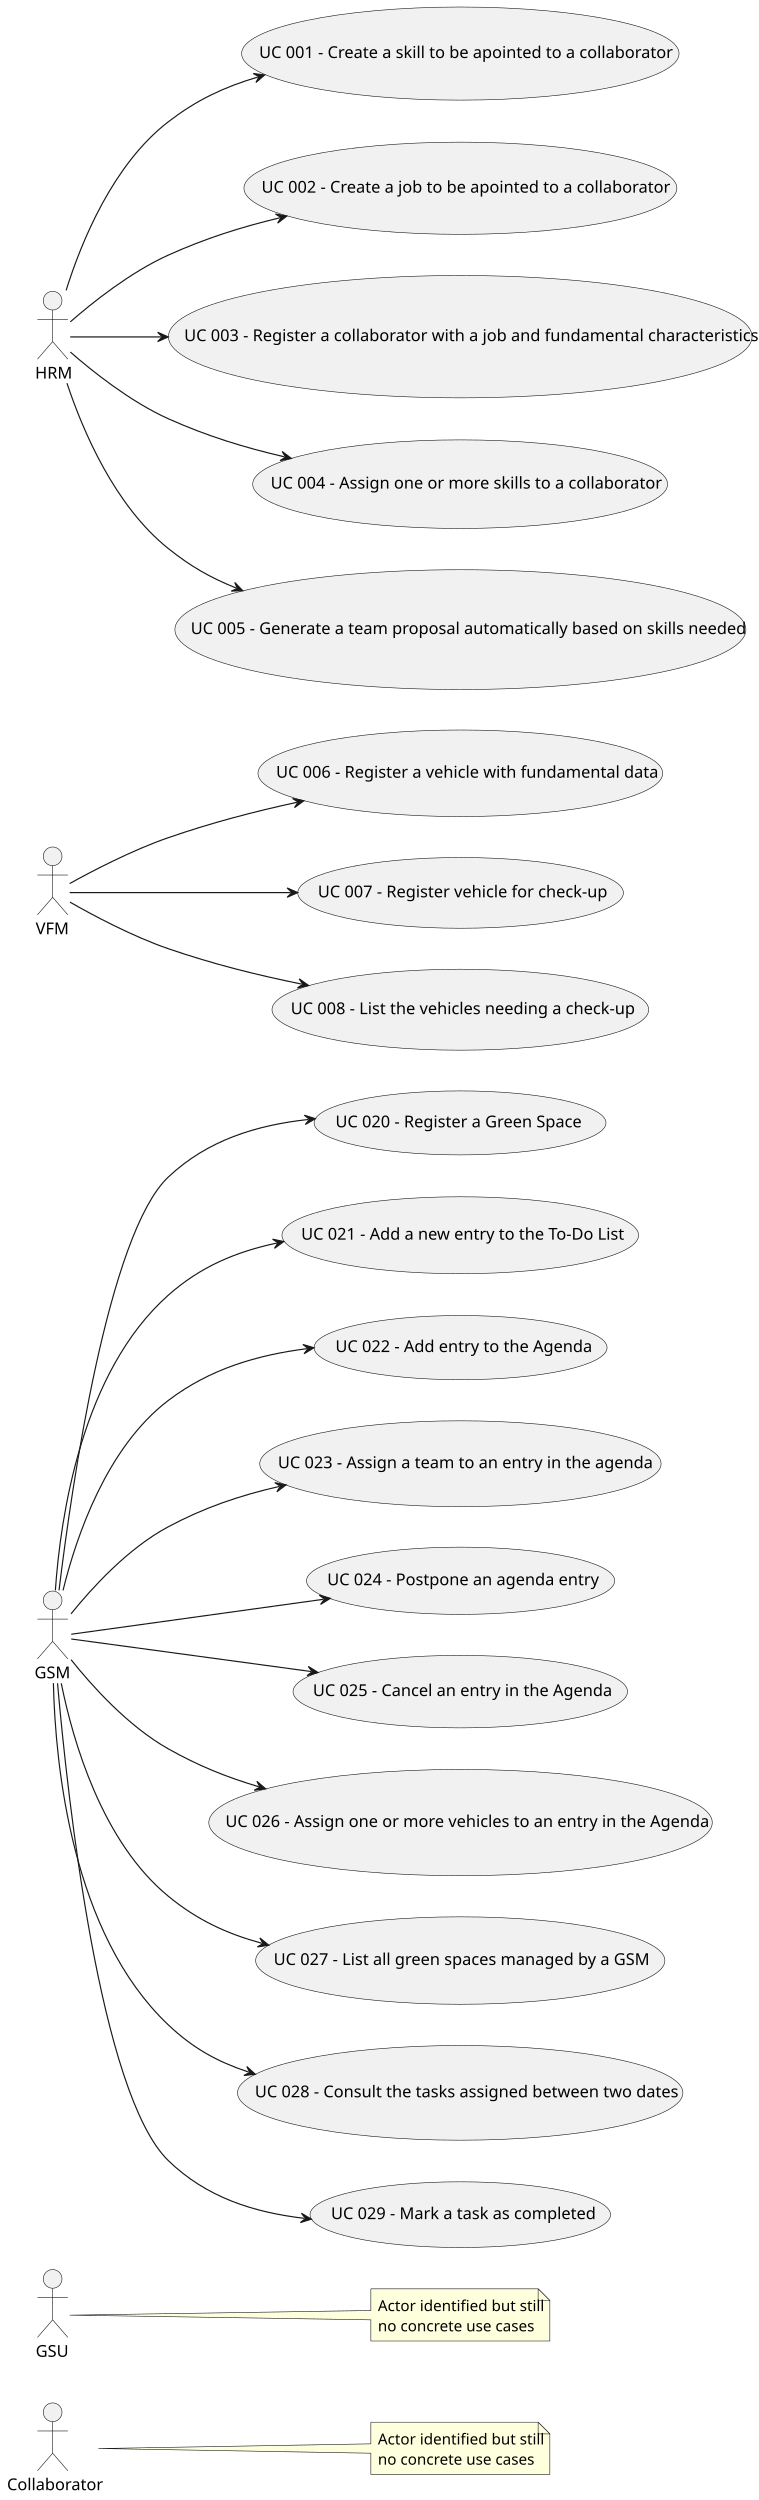
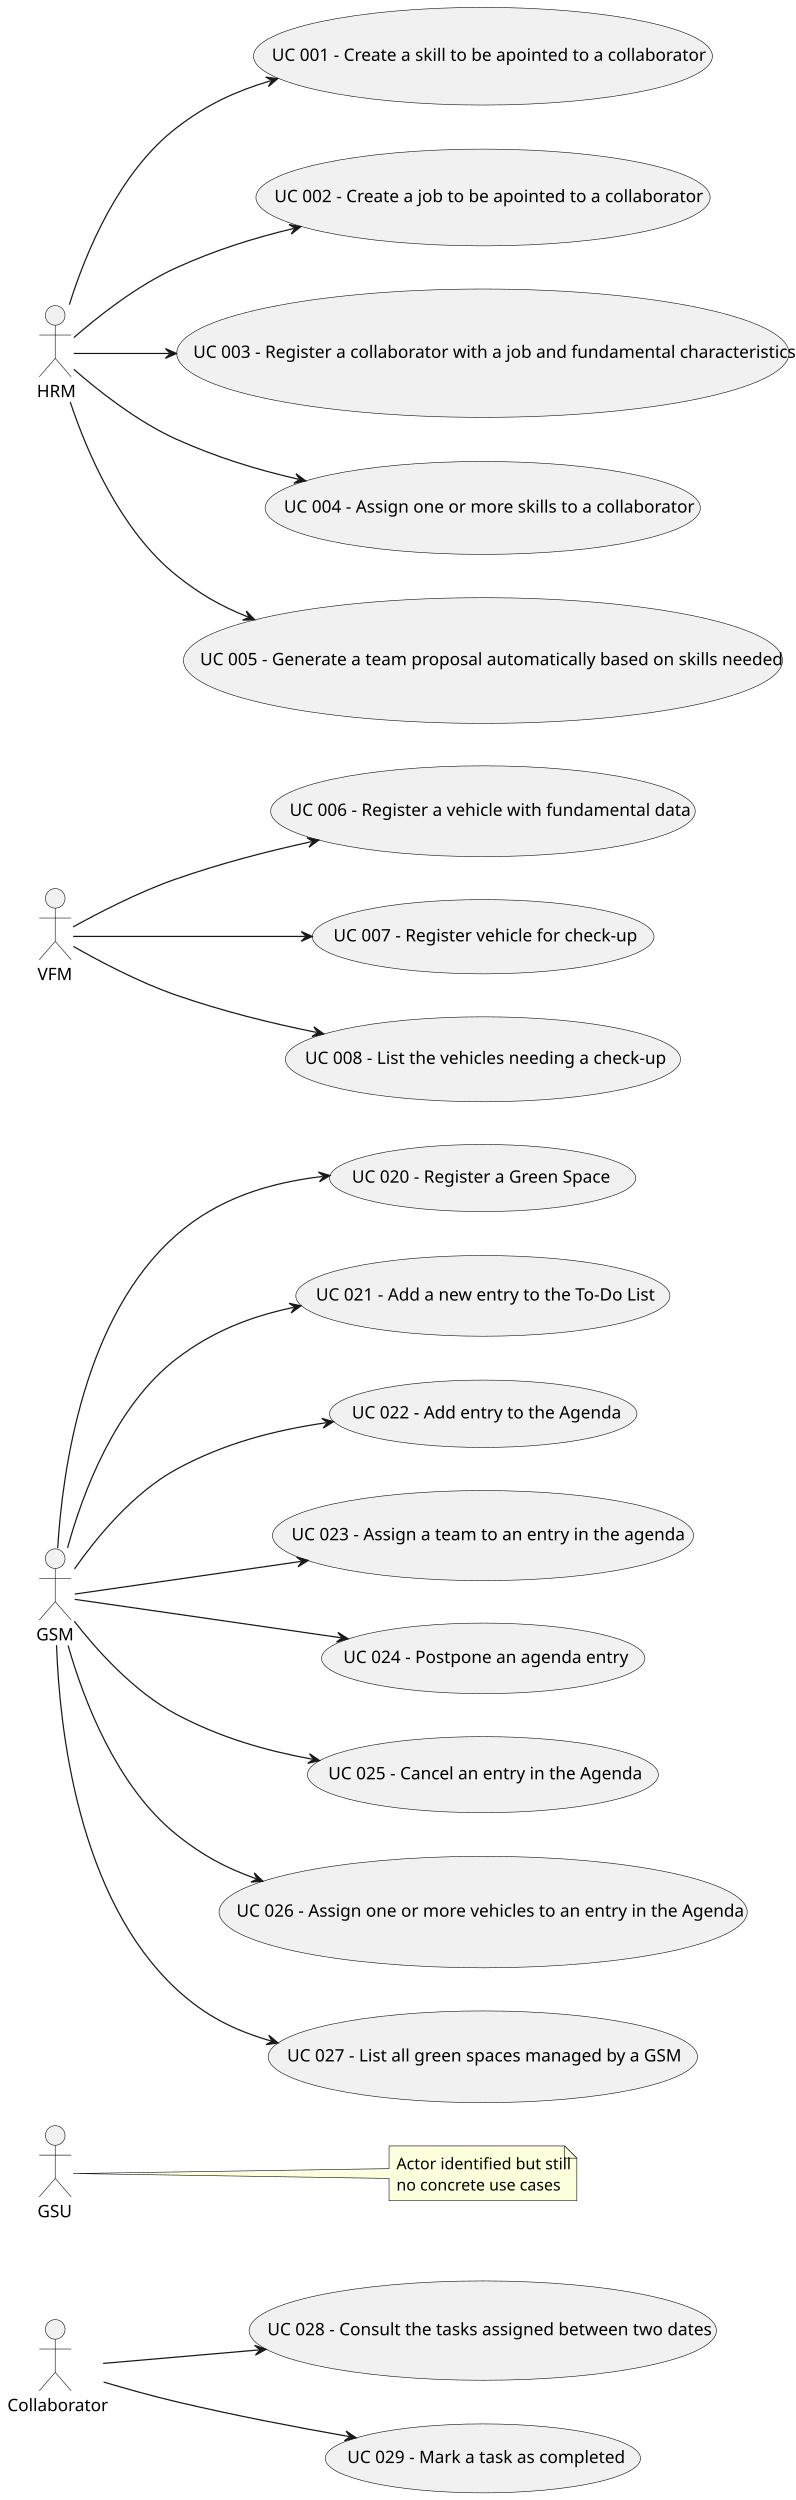
- <svg xmlns="http://www.w3.org/2000/svg" contentStyleType="text/css" height="2137px" preserveAspectRatio="none" style="width:648px;height:2137px;background:#FFFFFF;" version="1.1" viewBox="0 0 648 2137" width="648px" zoomAndPan="magnify">
+ <svg xmlns="http://www.w3.org/2000/svg" contentStyleType="text/css" height="2037px" preserveAspectRatio="none" style="width:648px;height:2037px;background:#FFFFFF;" version="1.1" viewBox="0 0 648 2037" width="648px" zoomAndPan="magnify">
  <defs />
  <g>
    <g id="elem_Collaborator">
-       <ellipse cx="45" cy="2062" fill="#F1F1F1" rx="8" ry="8" style="stroke:#181818;stroke-width:0.5;" />
-       <path d="M45,2070 L45,2097 M32,2078 L58,2078 M45,2097 L32,2112 M45,2097 L58,2112 " fill="none" style="stroke:#181818;stroke-width:0.5;" />
-       <text fill="#000000" font-family="sans-serif" font-size="14" lengthAdjust="spacing" textLength="78" x="6" y="2128.607">Collaborator</text>
+       <ellipse cx="45" cy="1898" fill="#F1F1F1" rx="8" ry="8" style="stroke:#181818;stroke-width:0.5;" />
+       <path d="M45,1906 L45,1933 M32,1914 L58,1914 M45,1933 L32,1948 M45,1933 L58,1948 " fill="none" style="stroke:#181818;stroke-width:0.5;" />
+       <text fill="#000000" font-family="sans-serif" font-size="14" lengthAdjust="spacing" textLength="78" x="6" y="1964.607">Collaborator</text>
    </g>
    <g id="elem_GSU">
-       <ellipse cx="45" cy="1948" fill="#F1F1F1" rx="8" ry="8" style="stroke:#181818;stroke-width:0.5;" />
-       <path d="M45,1956 L45,1983 M32,1964 L58,1964 M45,1983 L32,1998 M45,1983 L58,1998 " fill="none" style="stroke:#181818;stroke-width:0.5;" />
-       <text fill="#000000" font-family="sans-serif" font-size="14" lengthAdjust="spacing" textLength="29" x="30.5" y="2014.607">GSU</text>
+       <ellipse cx="45" cy="1740" fill="#F1F1F1" rx="8" ry="8" style="stroke:#181818;stroke-width:0.5;" />
+       <path d="M45,1748 L45,1775 M32,1756 L58,1756 M45,1775 L32,1790 M45,1775 L58,1790 " fill="none" style="stroke:#181818;stroke-width:0.5;" />
+       <text fill="#000000" font-family="sans-serif" font-size="14" lengthAdjust="spacing" textLength="29" x="30.5" y="1806.607">GSU</text>
    </g>
    <g id="elem_GSM">
-       <ellipse cx="45" cy="1368" fill="#F1F1F1" rx="8" ry="8" style="stroke:#181818;stroke-width:0.5;" />
-       <path d="M45,1376 L45,1403 M32,1384 L58,1384 M45,1403 L32,1418 M45,1403 L58,1418 " fill="none" style="stroke:#181818;stroke-width:0.5;" />
-       <text fill="#000000" font-family="sans-serif" font-size="14" lengthAdjust="spacing" textLength="31" x="29.5" y="1434.607">GSM</text>
+       <ellipse cx="45" cy="1270" fill="#F1F1F1" rx="8" ry="8" style="stroke:#181818;stroke-width:0.5;" />
+       <path d="M45,1278 L45,1305 M32,1286 L58,1286 M45,1305 L32,1320 M45,1305 L58,1320 " fill="none" style="stroke:#181818;stroke-width:0.5;" />
+       <text fill="#000000" font-family="sans-serif" font-size="14" lengthAdjust="spacing" textLength="31" x="29.5" y="1336.607">GSM</text>
    </g>
    <g id="elem_GMN5">
-       <path d="M317,2070.5 L317,2089 L84.07,2093 L317,2097 L317,2115.082 A0,0 0 0 0 317,2115.082 L470,2115.082 A0,0 0 0 0 470,2115.082 L470,2080.5 L460,2070.5 L317,2070.5 A0,0 0 0 0 317,2070.5 " fill="#FEFFDD" style="stroke:#181818;stroke-width:0.5;" />
-       <path d="M460,2070.5 L460,2080.5 L470,2080.5 L460,2070.5 " fill="#FEFFDD" style="stroke:#181818;stroke-width:0.5;" />
-       <text fill="#000000" font-family="sans-serif" font-size="13" lengthAdjust="spacing" textLength="132" x="323" y="2089.528">Actor identified but still</text>
-       <text fill="#000000" font-family="sans-serif" font-size="13" lengthAdjust="spacing" textLength="132" x="323" y="2106.819">no concrete use cases</text>
-     </g>
-     <g id="elem_GMN8">
-       <path d="M317,1956.5 L317,1975 L59.58,1979 L317,1983 L317,2001.082 A0,0 0 0 0 317,2001.082 L470,2001.082 A0,0 0 0 0 470,2001.082 L470,1966.5 L460,1956.5 L317,1956.5 A0,0 0 0 0 317,1956.5 " fill="#FEFFDD" style="stroke:#181818;stroke-width:0.5;" />
-       <path d="M460,1956.5 L460,1966.5 L470,1966.5 L460,1956.5 " fill="#FEFFDD" style="stroke:#181818;stroke-width:0.5;" />
-       <text fill="#000000" font-family="sans-serif" font-size="13" lengthAdjust="spacing" textLength="132" x="323" y="1975.528">Actor identified but still</text>
-       <text fill="#000000" font-family="sans-serif" font-size="13" lengthAdjust="spacing" textLength="132" x="323" y="1992.819">no concrete use cases</text>
+       <path d="M317,1748.5 L317,1767 L59.58,1771 L317,1775 L317,1793.082 A0,0 0 0 0 317,1793.082 L470,1793.082 A0,0 0 0 0 470,1793.082 L470,1758.5 L460,1748.5 L317,1748.5 A0,0 0 0 0 317,1748.5 " fill="#FEFFDD" style="stroke:#181818;stroke-width:0.5;" />
+       <path d="M460,1748.5 L460,1758.5 L470,1758.5 L460,1748.5 " fill="#FEFFDD" style="stroke:#181818;stroke-width:0.5;" />
+       <text fill="#000000" font-family="sans-serif" font-size="13" lengthAdjust="spacing" textLength="132" x="323" y="1767.528">Actor identified but still</text>
+       <text fill="#000000" font-family="sans-serif" font-size="13" lengthAdjust="spacing" textLength="132" x="323" y="1784.819">no concrete use cases</text>
    </g>
    <g id="elem_UC6">
      <ellipse cx="393.498" cy="661" fill="#F1F1F1" rx="172.998" ry="37" style="stroke:#181818;stroke-width:0.5;" />
      <text fill="#000000" font-family="sans-serif" font-size="14" lengthAdjust="spacing" textLength="315" x="235.998" y="664.797">UC 006 - Register a vehicle with fundamental data</text>
    </g>
    <g id="elem_VFM">
      <ellipse cx="45" cy="732" fill="#F1F1F1" rx="8" ry="8" style="stroke:#181818;stroke-width:0.5;" />
      <path d="M45,740 L45,767 M32,748 L58,748 M45,767 L32,782 M45,767 L58,782 " fill="none" style="stroke:#181818;stroke-width:0.5;" />
      <text fill="#000000" font-family="sans-serif" font-size="14" lengthAdjust="spacing" textLength="29" x="30.5" y="798.607">VFM</text>
    </g>
    <g id="elem_UC7">
      <ellipse cx="393.703" cy="763.24" fill="#F1F1F1" rx="139.203" ry="30.241" style="stroke:#181818;stroke-width:0.5;" />
      <text fill="#000000" font-family="sans-serif" font-size="14" lengthAdjust="spacing" textLength="244" x="271.703" y="767.037">UC 007 - Register vehicle for check-up</text>
    </g>
    <g id="elem_UC8">
      <ellipse cx="393.513" cy="863.103" fill="#F1F1F1" rx="161.013" ry="34.603" style="stroke:#181818;stroke-width:0.5;" />
      <text fill="#000000" font-family="sans-serif" font-size="14" lengthAdjust="spacing" textLength="290" x="248.513" y="866.899">UC 008 - List the vehicles needing a check-up</text>
    </g>
    <g id="elem_UC1">
      <ellipse cx="393.487" cy="45.797" fill="#F1F1F1" rx="186.987" ry="39.797" style="stroke:#181818;stroke-width:0.5;" />
      <text fill="#000000" font-family="sans-serif" font-size="14" lengthAdjust="spacing" textLength="344" x="221.487" y="49.594">UC 001 - Create a skill to be apointed to a collaborator</text>
    </g>
    <g id="elem_HRM">
      <ellipse cx="45" cy="257" fill="#F1F1F1" rx="8" ry="8" style="stroke:#181818;stroke-width:0.5;" />
      <path d="M45,265 L45,292 M32,273 L58,273 M45,292 L32,307 M45,292 L58,307 " fill="none" style="stroke:#181818;stroke-width:0.5;" />
      <text fill="#000000" font-family="sans-serif" font-size="14" lengthAdjust="spacing" textLength="30" x="30" y="323.607">HRM</text>
    </g>
    <g id="elem_UC2">
      <ellipse cx="393.553" cy="160.911" fill="#F1F1F1" rx="185.053" ry="39.41" style="stroke:#181818;stroke-width:0.5;" />
      <text fill="#000000" font-family="sans-serif" font-size="14" lengthAdjust="spacing" textLength="340" x="223.553" y="164.707">UC 002 - Create a job to be apointed to a collaborator</text>
    </g>
    <g id="elem_UC3">
      <ellipse cx="393.437" cy="287.787" fill="#F1F1F1" rx="249.437" ry="52.287" style="stroke:#181818;stroke-width:0.5;" />
      <text fill="#000000" font-family="sans-serif" font-size="14" lengthAdjust="spacing" textLength="472" x="157.437" y="291.584">UC 003 - Register a collaborator with a job and fundamental characteristics</text>
    </g>
    <g id="elem_UC4">
      <ellipse cx="393.331" cy="413.866" fill="#F1F1F1" rx="177.331" ry="37.866" style="stroke:#181818;stroke-width:0.5;" />
      <text fill="#000000" font-family="sans-serif" font-size="14" lengthAdjust="spacing" textLength="324" x="231.331" y="417.663">UC 004 - Assign one or more skills to a collaborator</text>
    </g>
    <g id="elem_UC5">
      <ellipse cx="393.538" cy="538.208" fill="#F1F1F1" rx="244.038" ry="51.208" style="stroke:#181818;stroke-width:0.5;" />
      <text fill="#000000" font-family="sans-serif" font-size="14" lengthAdjust="spacing" textLength="461" x="163.038" y="542.005">UC 005 - Generate a team proposal automatically based on skills needed</text>
    </g>
    <g id="elem_UC20">
      <ellipse cx="393.251" cy="959.85" fill="#F1F1F1" rx="124.751" ry="27.35" style="stroke:#181818;stroke-width:0.5;" />
      <text fill="#000000" font-family="sans-serif" font-size="14" lengthAdjust="spacing" textLength="213" x="286.751" y="963.647">UC 020 - Register a Green Space</text>
    </g>
    <g id="elem_UC21">
      <ellipse cx="393.436" cy="1055.887" fill="#F1F1F1" rx="152.436" ry="32.887" style="stroke:#181818;stroke-width:0.5;" />
      <text fill="#000000" font-family="sans-serif" font-size="14" lengthAdjust="spacing" textLength="272" x="257.436" y="1059.684">UC 021 - Add a new entry to the To-Do List</text>
    </g>
    <g id="elem_UC22">
      <ellipse cx="393.714" cy="1151.943" fill="#F1F1F1" rx="125.214" ry="27.443" style="stroke:#181818;stroke-width:0.5;" />
      <text fill="#000000" font-family="sans-serif" font-size="14" lengthAdjust="spacing" textLength="214" x="286.714" y="1155.74">UC 022 - Add entry to the Agenda</text>
    </g>
    <g id="elem_UC23">
      <ellipse cx="393.556" cy="1251.211" fill="#F1F1F1" rx="171.556" ry="36.711" style="stroke:#181818;stroke-width:0.5;" />
      <text fill="#000000" font-family="sans-serif" font-size="14" lengthAdjust="spacing" textLength="312" x="237.556" y="1255.008">UC 023 - Assign a team to an entry in the agenda</text>
    </g>
    <g id="elem_UC24">
      <ellipse cx="393.714" cy="1351.243" fill="#F1F1F1" rx="131.714" ry="28.743" style="stroke:#181818;stroke-width:0.5;" />
      <text fill="#000000" font-family="sans-serif" font-size="14" lengthAdjust="spacing" textLength="228" x="279.714" y="1355.04">UC 024 - Postpone an agenda entry</text>
    </g>
    <g id="elem_UC25">
      <ellipse cx="393.468" cy="1445.994" fill="#F1F1F1" rx="142.968" ry="30.994" style="stroke:#181818;stroke-width:0.5;" />
      <text fill="#000000" font-family="sans-serif" font-size="14" lengthAdjust="spacing" textLength="252" x="267.468" y="1449.791">UC 025 - Cancel an entry in the Agenda</text>
    </g>
    <g id="elem_UC26">
      <ellipse cx="393.67" cy="1557.934" fill="#F1F1F1" rx="215.17" ry="45.434" style="stroke:#181818;stroke-width:0.5;" />
      <text fill="#000000" font-family="sans-serif" font-size="14" lengthAdjust="spacing" textLength="402" x="192.67" y="1561.731">UC 026 - Assign one or more vehicles to an entry in the Agenda</text>
    </g>
    <g id="elem_UC27">
      <ellipse cx="393.423" cy="1675.884" fill="#F1F1F1" rx="174.923" ry="37.385" style="stroke:#181818;stroke-width:0.5;" />
      <text fill="#000000" font-family="sans-serif" font-size="14" lengthAdjust="spacing" textLength="319" x="233.923" y="1679.681">UC 027 - List all green spaces managed by a GSM</text>
    </g>
    <g id="elem_UC28">
-       <ellipse cx="393.375" cy="1788.975" fill="#F1F1F1" rx="190.375" ry="40.475" style="stroke:#181818;stroke-width:0.5;" />
-       <text fill="#000000" font-family="sans-serif" font-size="14" lengthAdjust="spacing" textLength="351" x="217.875" y="1792.772">UC 028 - Consult the tasks assigned between two dates</text>
+       <ellipse cx="393.375" cy="1898.975" fill="#F1F1F1" rx="190.375" ry="40.475" style="stroke:#181818;stroke-width:0.5;" />
+       <text fill="#000000" font-family="sans-serif" font-size="14" lengthAdjust="spacing" textLength="351" x="217.875" y="1902.772">UC 028 - Consult the tasks assigned between two dates</text>
    </g>
    <g id="elem_UC29">
-       <ellipse cx="393.457" cy="1893.091" fill="#F1F1F1" rx="128.457" ry="28.091" style="stroke:#181818;stroke-width:0.5;" />
-       <text fill="#000000" font-family="sans-serif" font-size="14" lengthAdjust="spacing" textLength="221" x="282.957" y="1896.888">UC 029 - Mark a task as completed</text>
+       <ellipse cx="393.457" cy="2003.091" fill="#F1F1F1" rx="128.457" ry="28.091" style="stroke:#181818;stroke-width:0.5;" />
+       <text fill="#000000" font-family="sans-serif" font-size="14" lengthAdjust="spacing" textLength="221" x="282.957" y="2006.888">UC 029 - Mark a task as completed</text>
    </g>
    <g id="link_VFM_UC6">
      <path d="M59.53,755.27 C78.06,744.99 112.61,726.84 144,716 C180.86,703.27 215.978,694.062 253.849,685.782 " fill="none" id="VFM-to-UC6" style="stroke:#181818;stroke-width:1.0;" />
      <polygon fill="#181818" points="259.71,684.5,250.063,682.515,254.825,685.568,251.772,690.33,259.71,684.5" style="stroke:#181818;stroke-width:1.0;" />
    </g>
    <g id="link_VFM_UC7">
      <path d="M59.58,763 C92.24,763 172.11,763 248.46,763 " fill="none" id="VFM-to-UC7" style="stroke:#181818;stroke-width:1.0;" />
      <polygon fill="#181818" points="254.46,763,245.46,759,249.46,763,245.46,767,254.46,763" style="stroke:#181818;stroke-width:1.0;" />
    </g>
    <g id="link_VFM_UC8">
      <path d="M59.81,771.14 C78.36,781.75 112.64,800.23 144,811 C182.14,824.1 218.89,833.285 257.91,841.215 " fill="none" id="VFM-to-UC8" style="stroke:#181818;stroke-width:1.0;" />
      <polygon fill="#181818" points="263.79,842.41,255.767,836.698,258.89,841.414,254.174,844.537,263.79,842.41" style="stroke:#181818;stroke-width:1.0;" />
    </g>
    <g id="link_HRM_UC1">
      <path d="M56.52,248.19 C69.79,205.91 96.8,140.28 144,104 C167.97,85.57 191.069,74.56 220.499,65.81 " fill="none" id="HRM-to-UC1" style="stroke:#181818;stroke-width:1.0;" />
      <polygon fill="#181818" points="226.25,64.1,216.483,62.831,221.457,65.525,218.763,70.499,226.25,64.1" style="stroke:#181818;stroke-width:1.0;" />
    </g>
    <g id="link_HRM_UC2">
      <path d="M60.14,275.1 C78.24,259.28 111.21,232.76 144,218 C175.58,203.79 205.248,194.348 239.308,186.128 " fill="none" id="HRM-to-UC2" style="stroke:#181818;stroke-width:1.0;" />
      <polygon fill="#181818" points="245.14,184.72,235.453,182.943,240.28,185.893,237.33,190.72,245.14,184.72" style="stroke:#181818;stroke-width:1.0;" />
    </g>
    <g id="link_HRM_UC3">
      <path d="M60.01,288 C76.91,288 101.61,288 137.75,288 " fill="none" id="HRM-to-UC3" style="stroke:#181818;stroke-width:1.0;" />
      <polygon fill="#181818" points="143.75,288,134.75,284,138.75,288,134.75,292,143.75,288" style="stroke:#181818;stroke-width:1.0;" />
    </g>
    <g id="link_HRM_UC4">
      <path d="M60.13,300.92 C78.22,316.76 111.18,343.3 144,358 C176.8,372.68 207.965,382.333 243.205,390.513 " fill="none" id="HRM-to-UC4" style="stroke:#181818;stroke-width:1.0;" />
      <polygon fill="#181818" points="249.05,391.87,241.188,385.939,244.179,390.739,239.379,393.731,249.05,391.87" style="stroke:#181818;stroke-width:1.0;" />
    </g>
    <g id="link_HRM_UC5">
      <path d="M57.24,327.56 C71,368.86 98.3,432.6 144,469 C162.82,484 179.135,493.498 201.945,502.688 " fill="none" id="HRM-to-UC5" style="stroke:#181818;stroke-width:1.0;" />
      <polygon fill="#181818" points="207.51,504.93,200.657,497.856,202.872,503.062,197.667,505.277,207.51,504.93" style="stroke:#181818;stroke-width:1.0;" />
    </g>
    <g id="link_GSM_UC20">
-       <path d="M50.46,1359.41 C61.39,1269.61 92.46,1054.48 144,1006 C177.4,974.59 218.976,961.816 263.546,956.916 " fill="none" id="GSM-to-UC20" style="stroke:#181818;stroke-width:1.0;" />
-       <polygon fill="#181818" points="269.51,956.26,260.127,953.268,264.54,956.806,261.001,961.22,269.51,956.26" style="stroke:#181818;stroke-width:1.0;" />
+       <path d="M47.01,1261.42 C50.92,1197.44 68.41,1071.84 144,1006 C178.08,976.32 219.002,963.79 262.872,958.56 " fill="none" id="GSM-to-UC20" style="stroke:#181818;stroke-width:1.0;" />
+       <polygon fill="#181818" points="268.83,957.85,259.42,954.943,263.865,958.442,260.367,962.887,268.83,957.85" style="stroke:#181818;stroke-width:1.0;" />
    </g>
    <g id="link_GSM_UC21">
-       <path d="M47.32,1359.47 C51.69,1296.2 69.83,1172.67 144,1107 C171.29,1082.84 201.035,1070.237 236.735,1062.527 " fill="none" id="GSM-to-UC21" style="stroke:#181818;stroke-width:1.0;" />
-       <polygon fill="#181818" points="242.6,1061.26,232.958,1059.25,237.713,1062.315,234.647,1067.07,242.6,1061.26" style="stroke:#181818;stroke-width:1.0;" />
+       <path d="M55.04,1261.24 C67.33,1216.59 93.79,1145.39 144,1107 C173.04,1084.8 203.502,1072.882 239.342,1065.233 " fill="none" id="GSM-to-UC21" style="stroke:#181818;stroke-width:1.0;" />
+       <polygon fill="#181818" points="245.21,1063.98,235.573,1061.947,240.32,1065.024,237.243,1069.771,245.21,1063.98" style="stroke:#181818;stroke-width:1.0;" />
    </g>
    <g id="link_GSM_UC22">
-       <path d="M53.88,1359.49 C65.32,1312.99 91.21,1237.06 144,1197 C179.28,1170.23 219.449,1158.344 262.369,1152.834 " fill="none" id="GSM-to-UC22" style="stroke:#181818;stroke-width:1.0;" />
-       <polygon fill="#181818" points="268.32,1152.07,258.884,1149.249,263.361,1152.707,259.903,1157.183,268.32,1152.07" style="stroke:#181818;stroke-width:1.0;" />
+       <path d="M60.71,1278.32 C77.71,1254.08 108.02,1216.52 144,1197 C182.73,1175.99 223.412,1165.404 265.752,1159.244 " fill="none" id="GSM-to-UC22" style="stroke:#181818;stroke-width:1.0;" />
+       <polygon fill="#181818" points="271.69,1158.38,262.208,1155.717,266.742,1159.1,263.36,1163.634,271.69,1158.38" style="stroke:#181818;stroke-width:1.0;" />
    </g>
    <g id="link_GSM_UC23">
-       <path d="M60.7,1379.53 C78.13,1357.87 109.25,1323.5 144,1305 C174.79,1288.61 204.395,1278.545 238.695,1270.595 " fill="none" id="GSM-to-UC23" style="stroke:#181818;stroke-width:1.0;" />
-       <polygon fill="#181818" points="244.54,1269.24,234.869,1267.375,239.669,1270.369,236.676,1275.169,244.54,1269.24" style="stroke:#181818;stroke-width:1.0;" />
+       <path d="M60.89,1298.85 C93.99,1294.08 170.691,1283.007 245.191,1272.257 " fill="none" id="GSM-to-UC23" style="stroke:#181818;stroke-width:1.0;" />
+       <polygon fill="#181818" points="251.13,1271.4,241.651,1268.726,246.181,1272.114,242.793,1276.644,251.13,1271.4" style="stroke:#181818;stroke-width:1.0;" />
    </g>
    <g id="link_GSM_UC24">
-       <path d="M60.89,1396.94 C98.71,1391.7 195.307,1378.313 276.447,1367.073 " fill="none" id="GSM-to-UC24" style="stroke:#181818;stroke-width:1.0;" />
-       <polygon fill="#181818" points="282.39,1366.25,272.926,1363.523,277.437,1366.936,274.024,1371.447,282.39,1366.25" style="stroke:#181818;stroke-width:1.0;" />
+       <path d="M60.89,1303.15 C98.91,1308.63 196.371,1322.704 277.701,1334.434 " fill="none" id="GSM-to-UC24" style="stroke:#181818;stroke-width:1.0;" />
+       <polygon fill="#181818" points="283.64,1335.29,275.303,1330.046,278.691,1334.576,274.161,1337.964,283.64,1335.29" style="stroke:#181818;stroke-width:1.0;" />
    </g>
    <g id="link_GSM_UC25">
-       <path d="M60.89,1401.02 C97.09,1405.93 186.644,1418.073 265.914,1428.833 " fill="none" id="GSM-to-UC25" style="stroke:#181818;stroke-width:1.0;" />
-       <polygon fill="#181818" points="271.86,1429.64,263.48,1424.466,266.905,1428.967,262.404,1432.393,271.86,1429.64" style="stroke:#181818;stroke-width:1.0;" />
+       <path d="M60.54,1321.02 C77.83,1343.26 108.81,1378.46 144,1397 C179.5,1415.7 215.369,1426.215 254.419,1433.395 " fill="none" id="GSM-to-UC25" style="stroke:#181818;stroke-width:1.0;" />
+       <polygon fill="#181818" points="260.32,1434.48,252.192,1428.918,255.402,1433.576,250.745,1436.786,260.32,1434.48" style="stroke:#181818;stroke-width:1.0;" />
    </g>
    <g id="link_GSM_UC26">
-       <path d="M60.72,1418.68 C78.18,1440.61 109.32,1475.52 144,1495 C169.52,1509.33 192.573,1518.725 221.283,1527.345 " fill="none" id="GSM-to-UC26" style="stroke:#181818;stroke-width:1.0;" />
-       <polygon fill="#181818" points="227.03,1529.07,219.56,1522.651,222.241,1527.632,217.26,1530.313,227.03,1529.07" style="stroke:#181818;stroke-width:1.0;" />
+       <path d="M55.47,1340.75 C68.11,1385.04 94.83,1455.59 144,1495 C164.58,1511.49 183.291,1521.707 208.591,1530.767 " fill="none" id="GSM-to-UC26" style="stroke:#181818;stroke-width:1.0;" />
+       <polygon fill="#181818" points="214.24,1532.79,207.115,1525.99,209.533,1531.104,204.418,1533.522,214.24,1532.79" style="stroke:#181818;stroke-width:1.0;" />
    </g>
    <g id="link_GSM_UC27">
-       <path d="M52.36,1438.87 C62.54,1489.17 87.46,1574.67 144,1621 C168.52,1641.09 193.036,1652.644 223.946,1661.174 " fill="none" id="GSM-to-UC27" style="stroke:#181818;stroke-width:1.0;" />
-       <polygon fill="#181818" points="229.73,1662.77,222.118,1656.52,224.91,1661.44,219.99,1664.232,229.73,1662.77" style="stroke:#181818;stroke-width:1.0;" />
+       <path d="M46.07,1340.51 C48.44,1408.32 63.54,1546.69 144,1621 C166.97,1642.21 190.453,1654.245 220.763,1662.945 " fill="none" id="GSM-to-UC27" style="stroke:#181818;stroke-width:1.0;" />
+       <polygon fill="#181818" points="226.53,1664.6,218.983,1658.272,221.724,1663.22,216.776,1665.962,226.53,1664.6" style="stroke:#181818;stroke-width:1.0;" />
    </g>
-     <g id="link_GSM_UC28">
-       <path d="M45.64,1438.74 C47.27,1508.47 61.18,1652.83 144,1731 C164.78,1750.61 185.165,1762.141 212.565,1771.231 " fill="none" id="GSM-to-UC28" style="stroke:#181818;stroke-width:1.0;" />
-       <polygon fill="#181818" points="218.26,1773.12,210.977,1766.49,213.514,1771.546,208.458,1774.083,218.26,1773.12" style="stroke:#181818;stroke-width:1.0;" />
+     <g id="link_Collaborator_UC28">
+       <path d="M84.07,1925.7 C116.86,1922.86 160.702,1919.068 210.802,1914.728 " fill="none" id="Collaborator-to-UC28" style="stroke:#181818;stroke-width:1.0;" />
+       <polygon fill="#181818" points="216.78,1914.21,207.468,1911.002,211.799,1914.641,208.159,1918.972,216.78,1914.21" style="stroke:#181818;stroke-width:1.0;" />
    </g>
-     <g id="link_GSM_UC29">
-       <path d="M49.17,1438.86 C57.86,1537.72 85.44,1790.3 144,1847 C176.23,1878.21 216.4,1891.126 260.18,1896.226 " fill="none" id="GSM-to-UC29" style="stroke:#181818;stroke-width:1.0;" />
-       <polygon fill="#181818" points="266.14,1896.92,257.663,1891.906,261.174,1896.341,256.738,1899.852,266.14,1896.92" style="stroke:#181818;stroke-width:1.0;" />
+     <g id="link_Collaborator_UC29">
+       <path d="M84.41,1940.89 C102.4,1946.22 124.19,1952.35 144,1957 C191.73,1968.21 239.231,1977.361 284.271,1985.281 " fill="none" id="Collaborator-to-UC29" style="stroke:#181818;stroke-width:1.0;" />
+       <polygon fill="#181818" points="290.18,1986.32,282.009,1980.822,285.256,1985.454,280.623,1988.701,290.18,1986.32" style="stroke:#181818;stroke-width:1.0;" />
    </g>
  </g>
</svg>
